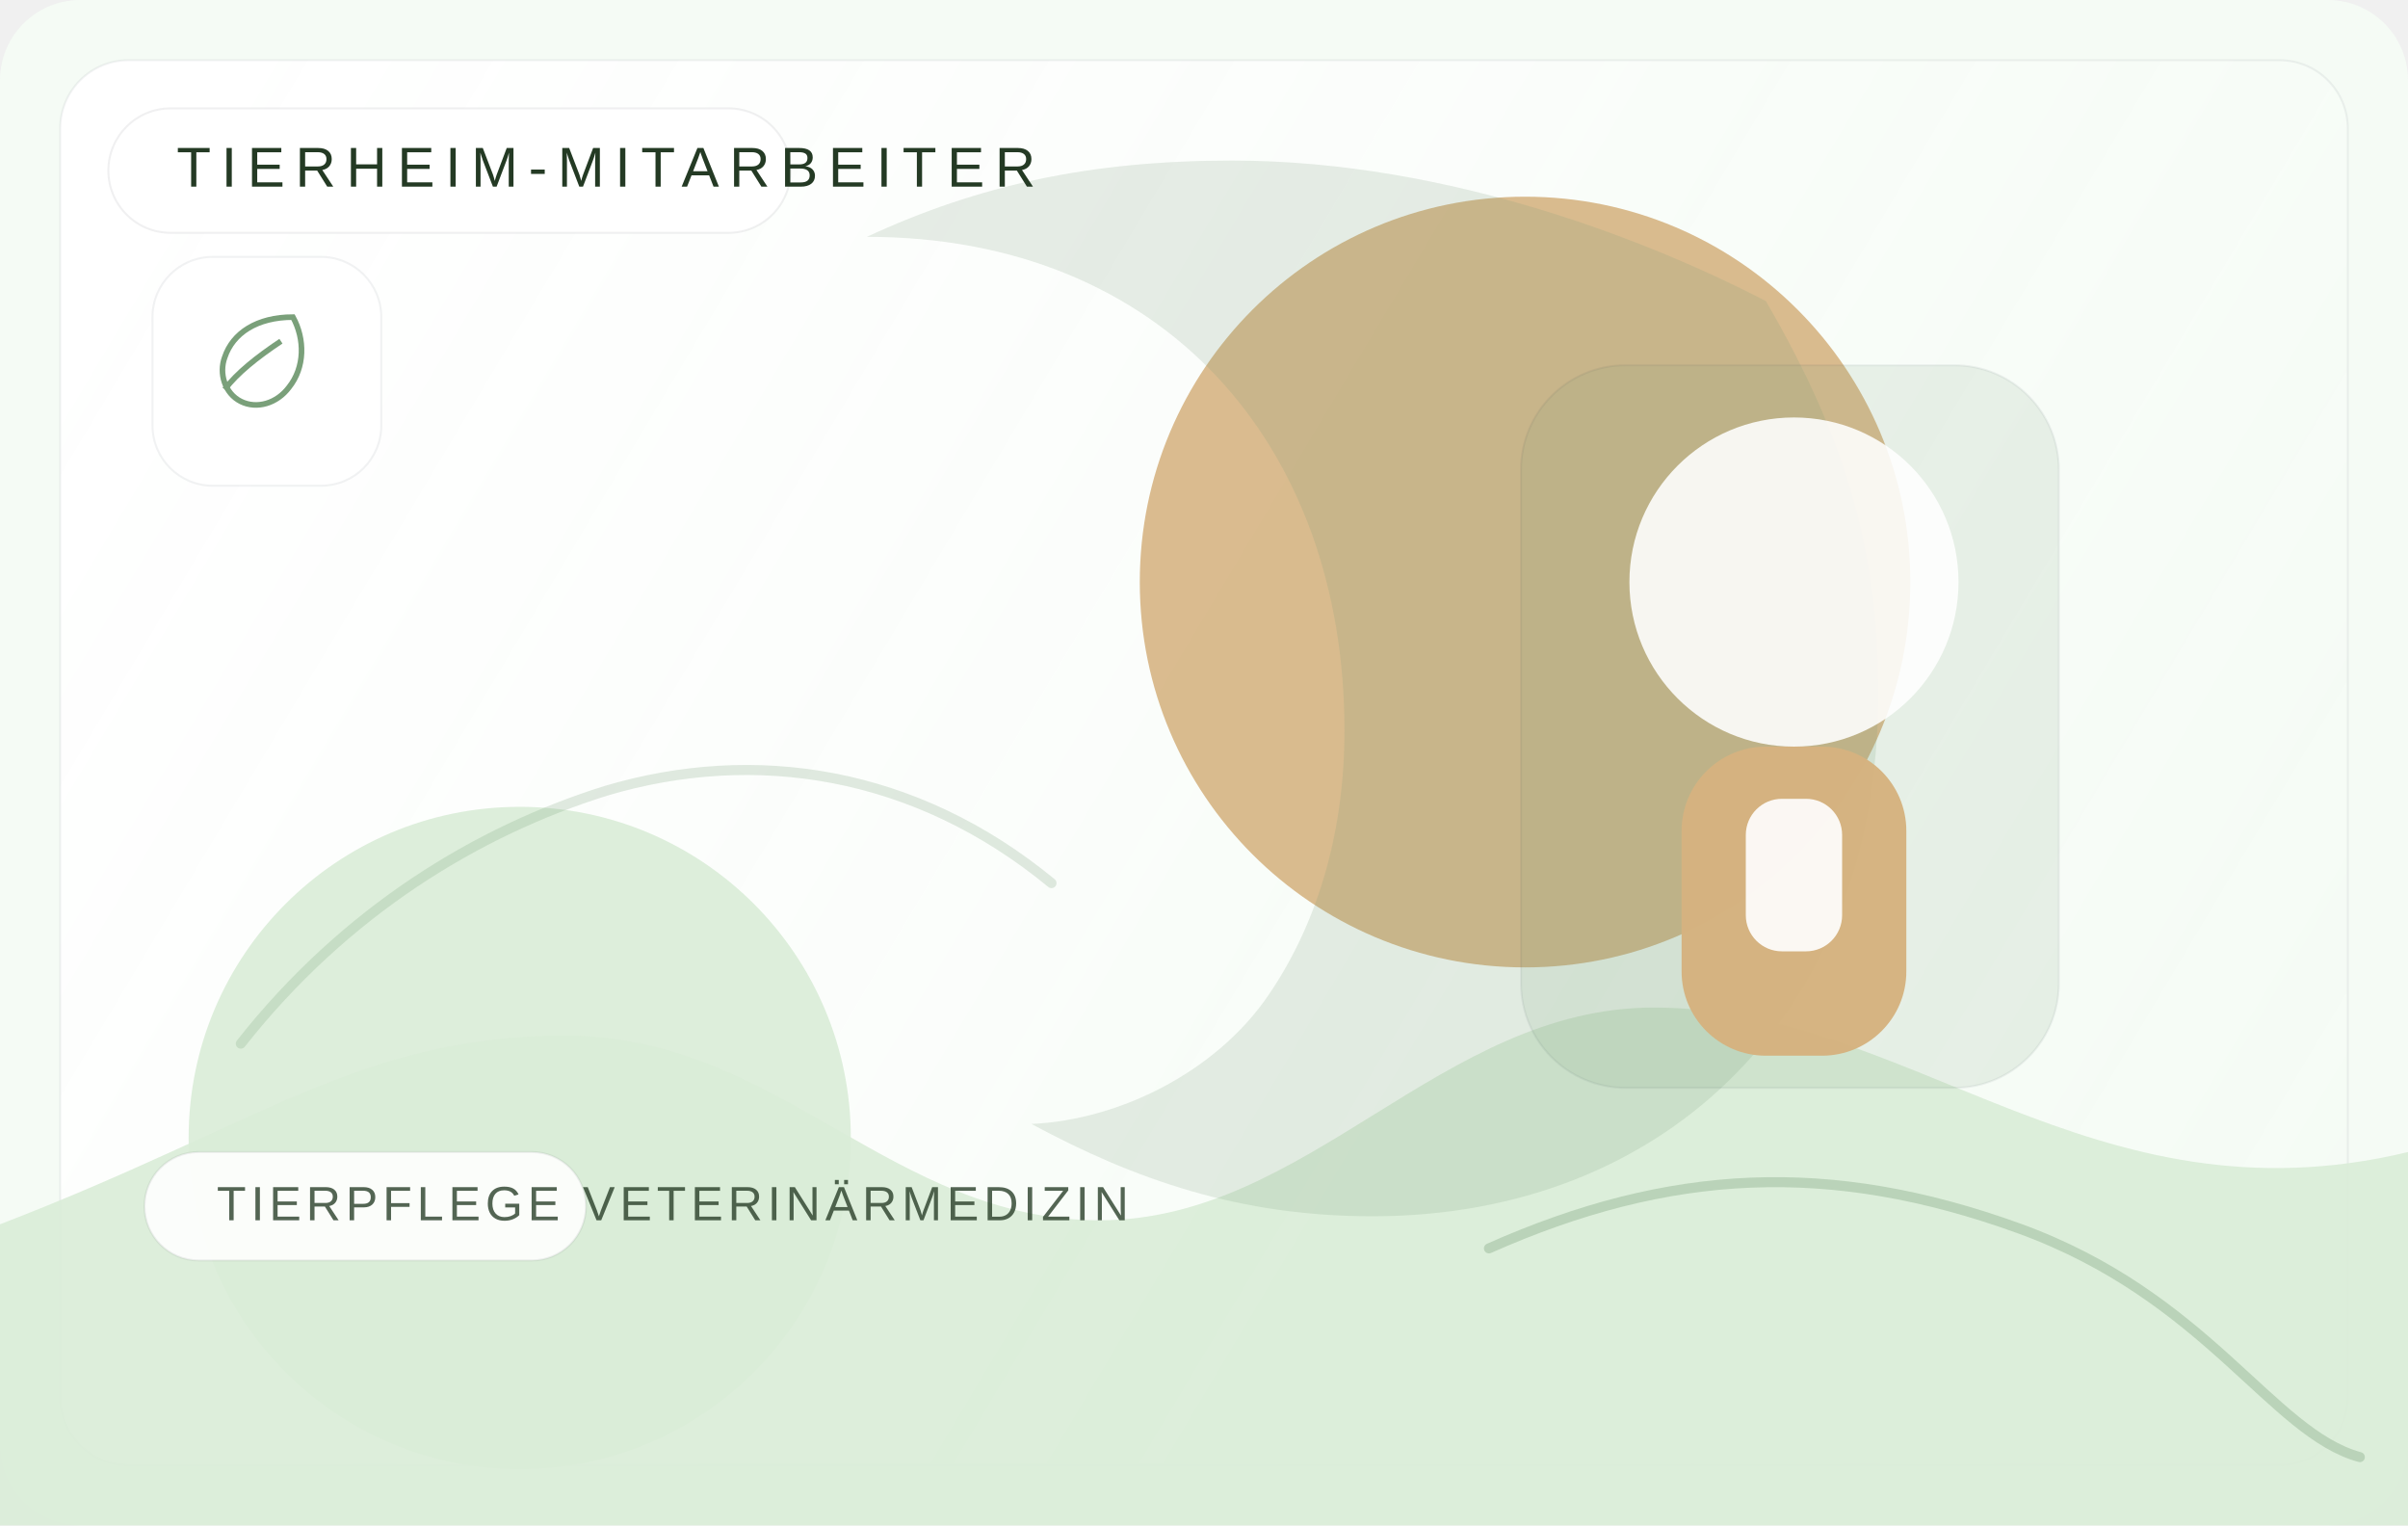
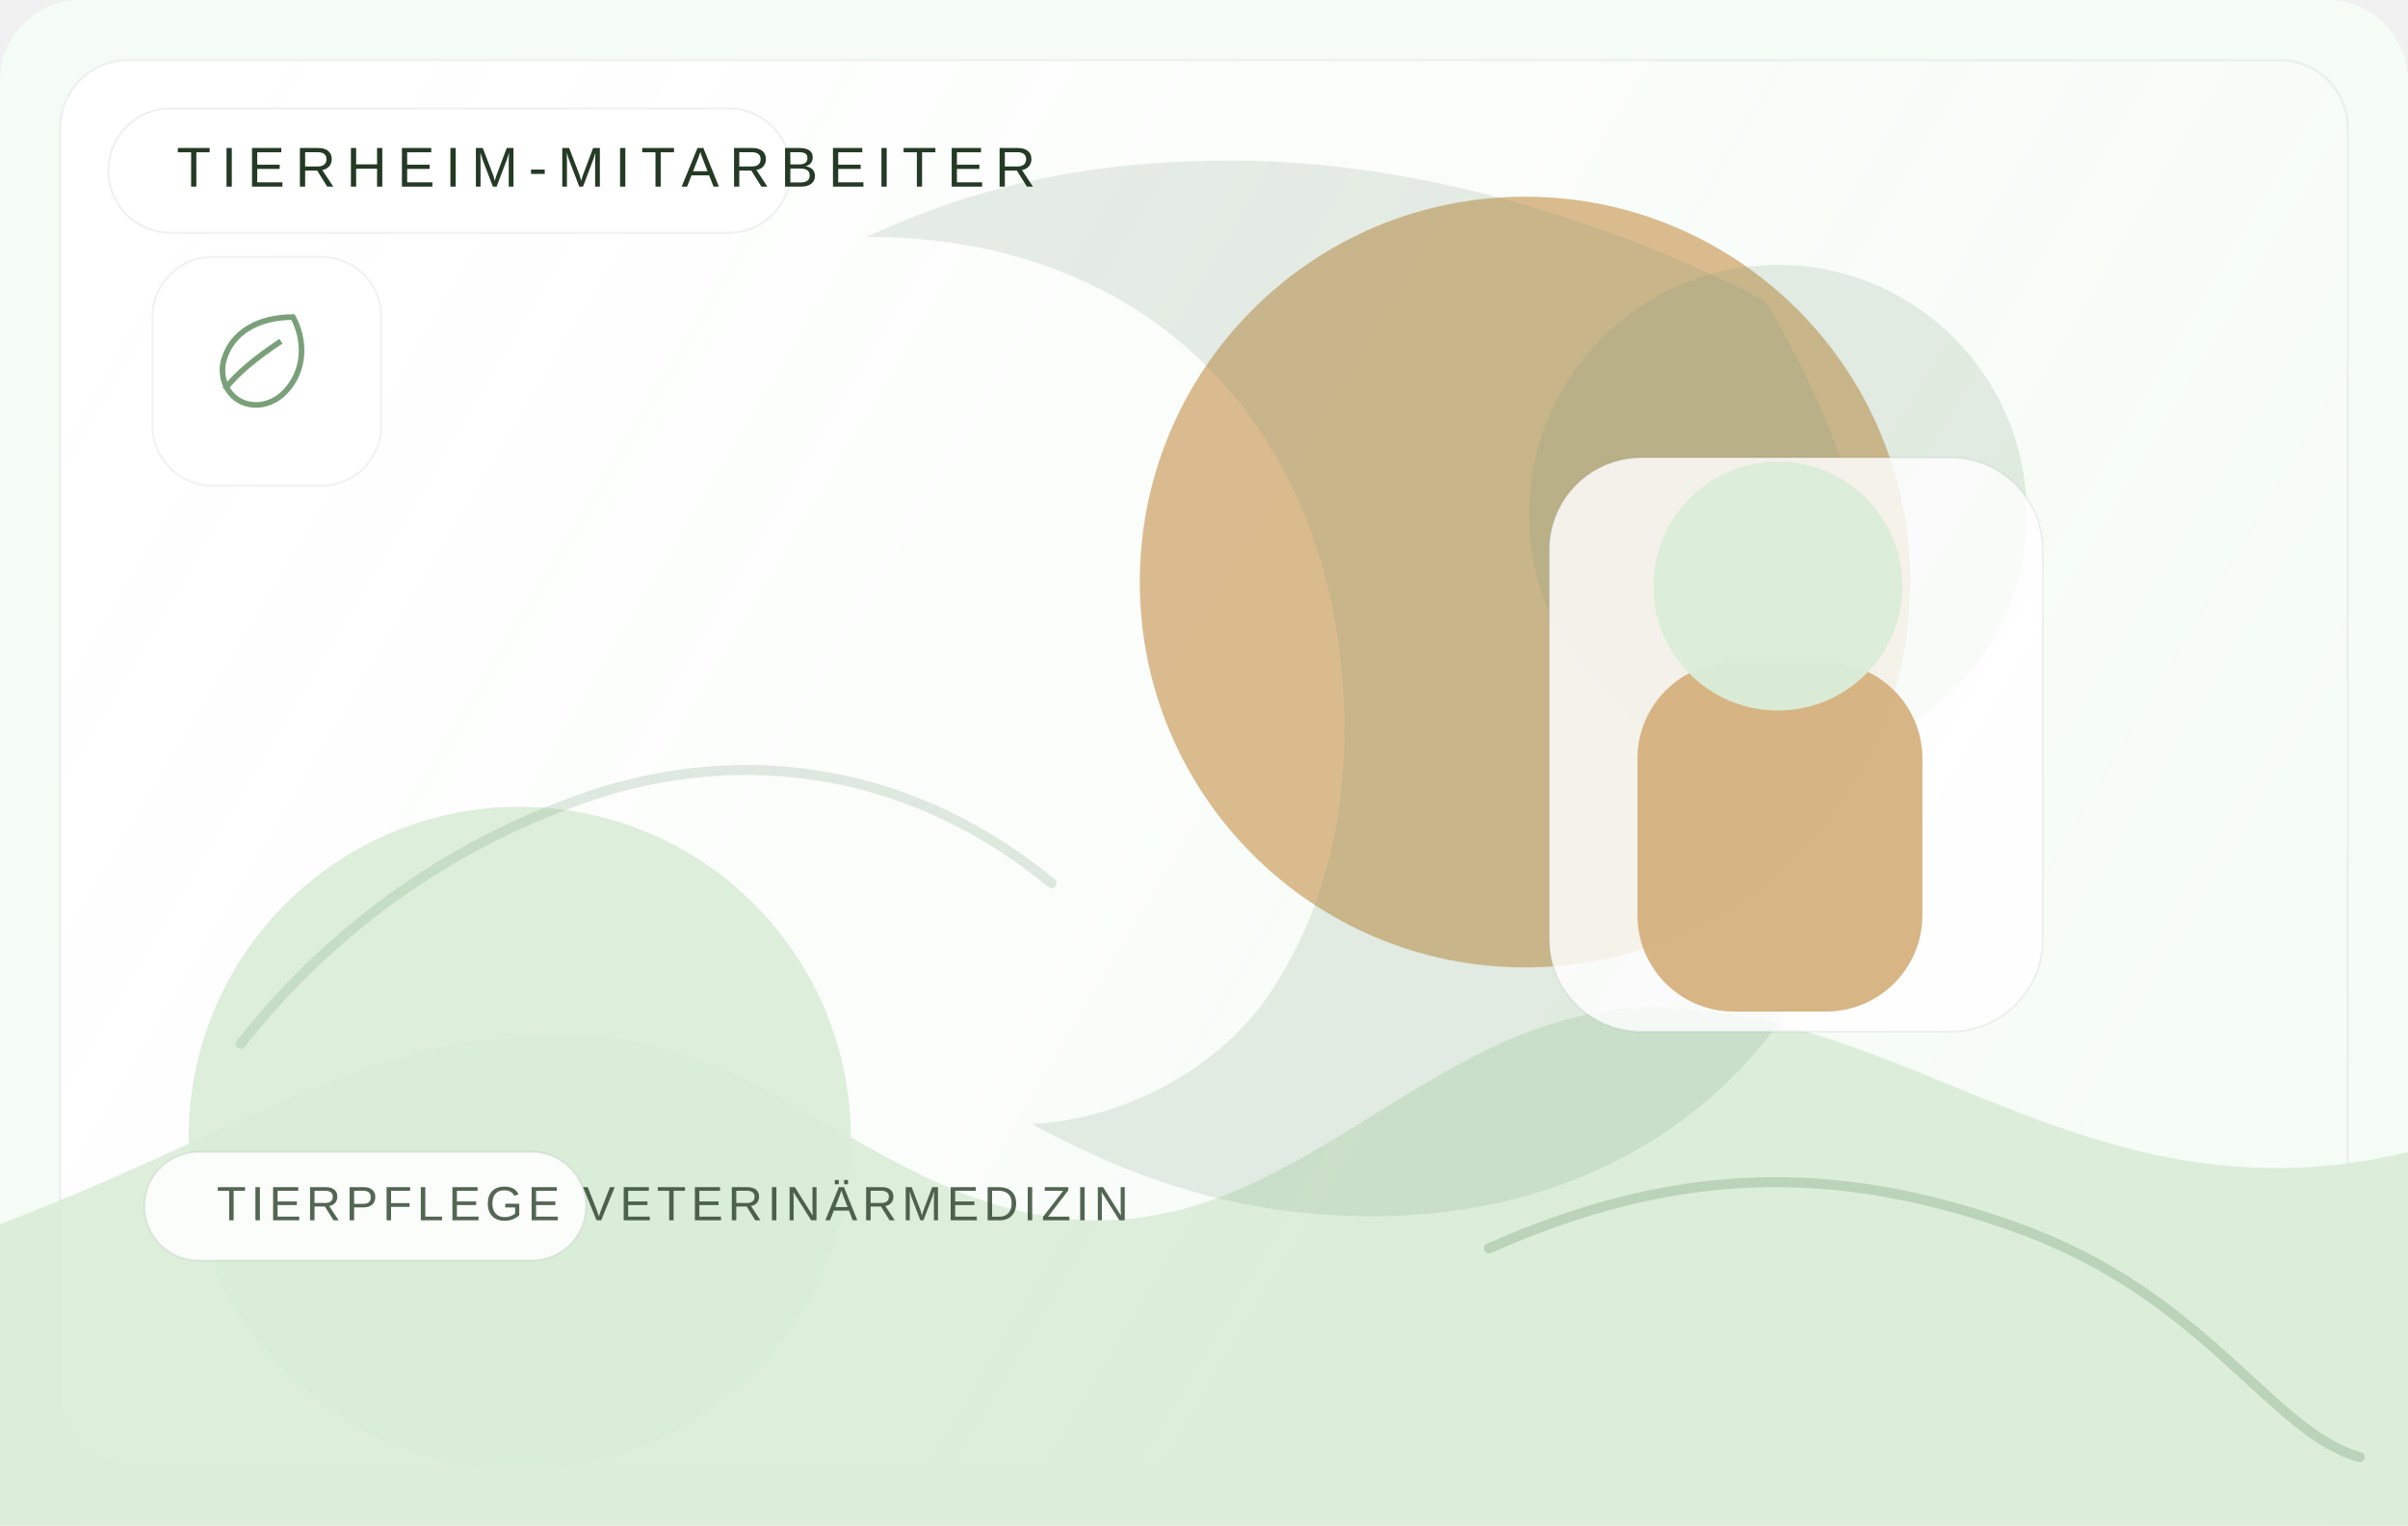
<svg xmlns="http://www.w3.org/2000/svg" width="1200" height="760" viewBox="0 0 1200 760" fill="none">
  <rect width="1200" height="760" rx="40" fill="#f5fbf5" />
  <rect x="30" y="30" width="1140" height="700" rx="34" fill="url(#panelGradient)" stroke="rgba(32,40,52,0.06)" />
  <circle cx="760" cy="290" r="192" fill="#d5b280" fill-opacity="0.88" />
  <circle cx="259" cy="567" r="165" fill="#daedd8" fill-opacity="0.92" />
  <path d="M0 610C130 560 180 516 282 516C388 516 444 608 548 608C652 608 718 502 824 502C952 502 1042 612 1200 574V760H0V610Z" fill="#daedd8" fill-opacity="0.92" />
  <path d="M880 150c42 72 56 128 56 196 0 156-104 260-252 260-66 0-118-18-170-46 44-2 92-26 118-64 26-38 38-84 38-132 0-142-90-246-238-246 56-26 112-38 182-38 110 0 212 42 266 70Z" fill="#7aa07a" fill-opacity="0.18" />
  <rect x="54" y="54" width="340" height="62" rx="31" fill="white" fill-opacity="0.88" stroke="rgba(32,40,52,0.07)" />
  <text x="88" y="93" font-size="28" font-family="Arial, sans-serif" fill="#243a24" letter-spacing="5.2">TIERHEIM-MITARBEITER</text>
  <rect x="72" y="574" width="220" height="54" rx="27" fill="white" fill-opacity="0.88" stroke="rgba(32,40,52,0.07)" />
  <text x="108" y="608" font-size="24" font-family="Arial, sans-serif" fill="#243a24" opacity="0.78" letter-spacing="2.4">TIERPFLEGE VETERINÄRMEDIZIN</text>
  <rect x="76" y="128" width="114" height="114" rx="30" fill="white" fill-opacity="0.92" stroke="rgba(32,40,52,0.06)" />
  <g transform="translate(88 140)" style="color:#7aa07a">
    <path d="M58 18c-18 0-30 8-34 20-3 8 0 18 8 22 8 4 18 1 24-7 8-10 8-24 2-35z" fill="none" stroke="currentColor" stroke-width="2.8" />
    <path d="M24 54c6-8 16-16 28-24" fill="none" stroke="currentColor" stroke-width="2.8" />
  </g>
-   <rect x="758" y="182" width="268" height="360" rx="52" fill="#7aa07a" fill-opacity="0.14" stroke="rgba(32,40,52,0.06)" />
-   <circle cx="894" cy="290" r="82" fill="white" fill-opacity="0.88" />
-   <rect x="838" y="372" width="112" height="154" rx="42" fill="#d5b280" fill-opacity="0.98" />
-   <rect x="870" y="398" width="48" height="76" rx="18" fill="white" fill-opacity="0.9" />
+   <circle cx="886" cy="256" r="124" fill="#7aa07a" fill-opacity="0.18" />
+   <rect x="772" y="228" width="246" height="286" rx="46" fill="white" fill-opacity="0.82" stroke="rgba(32,40,52,0.06)" />
+   <rect x="816" y="330" width="142" height="174" rx="48" fill="#d5b280" fill-opacity="0.96" />
+   <circle cx="886" cy="292" r="62" fill="#daedd8" fill-opacity="0.96" />
  <path d="M742 622c90-40 170-44 264-10 94 34 126 102 170 114" stroke="#7aa07a" stroke-opacity="0.34" stroke-width="5" stroke-linecap="round" />
  <path d="M120 520c52-66 118-106 182-126 74-22 154-10 222 46" stroke="#7aa07a" stroke-opacity="0.22" stroke-width="5" stroke-linecap="round" />
  <defs>
    <linearGradient id="panelGradient" x1="88" y1="78" x2="1130" y2="700" gradientUnits="userSpaceOnUse">
      <stop stop-color="white" stop-opacity="0.98" />
      <stop offset="1" stop-color="#f5fbf5" stop-opacity="0.92" />
    </linearGradient>
  </defs>
</svg>
